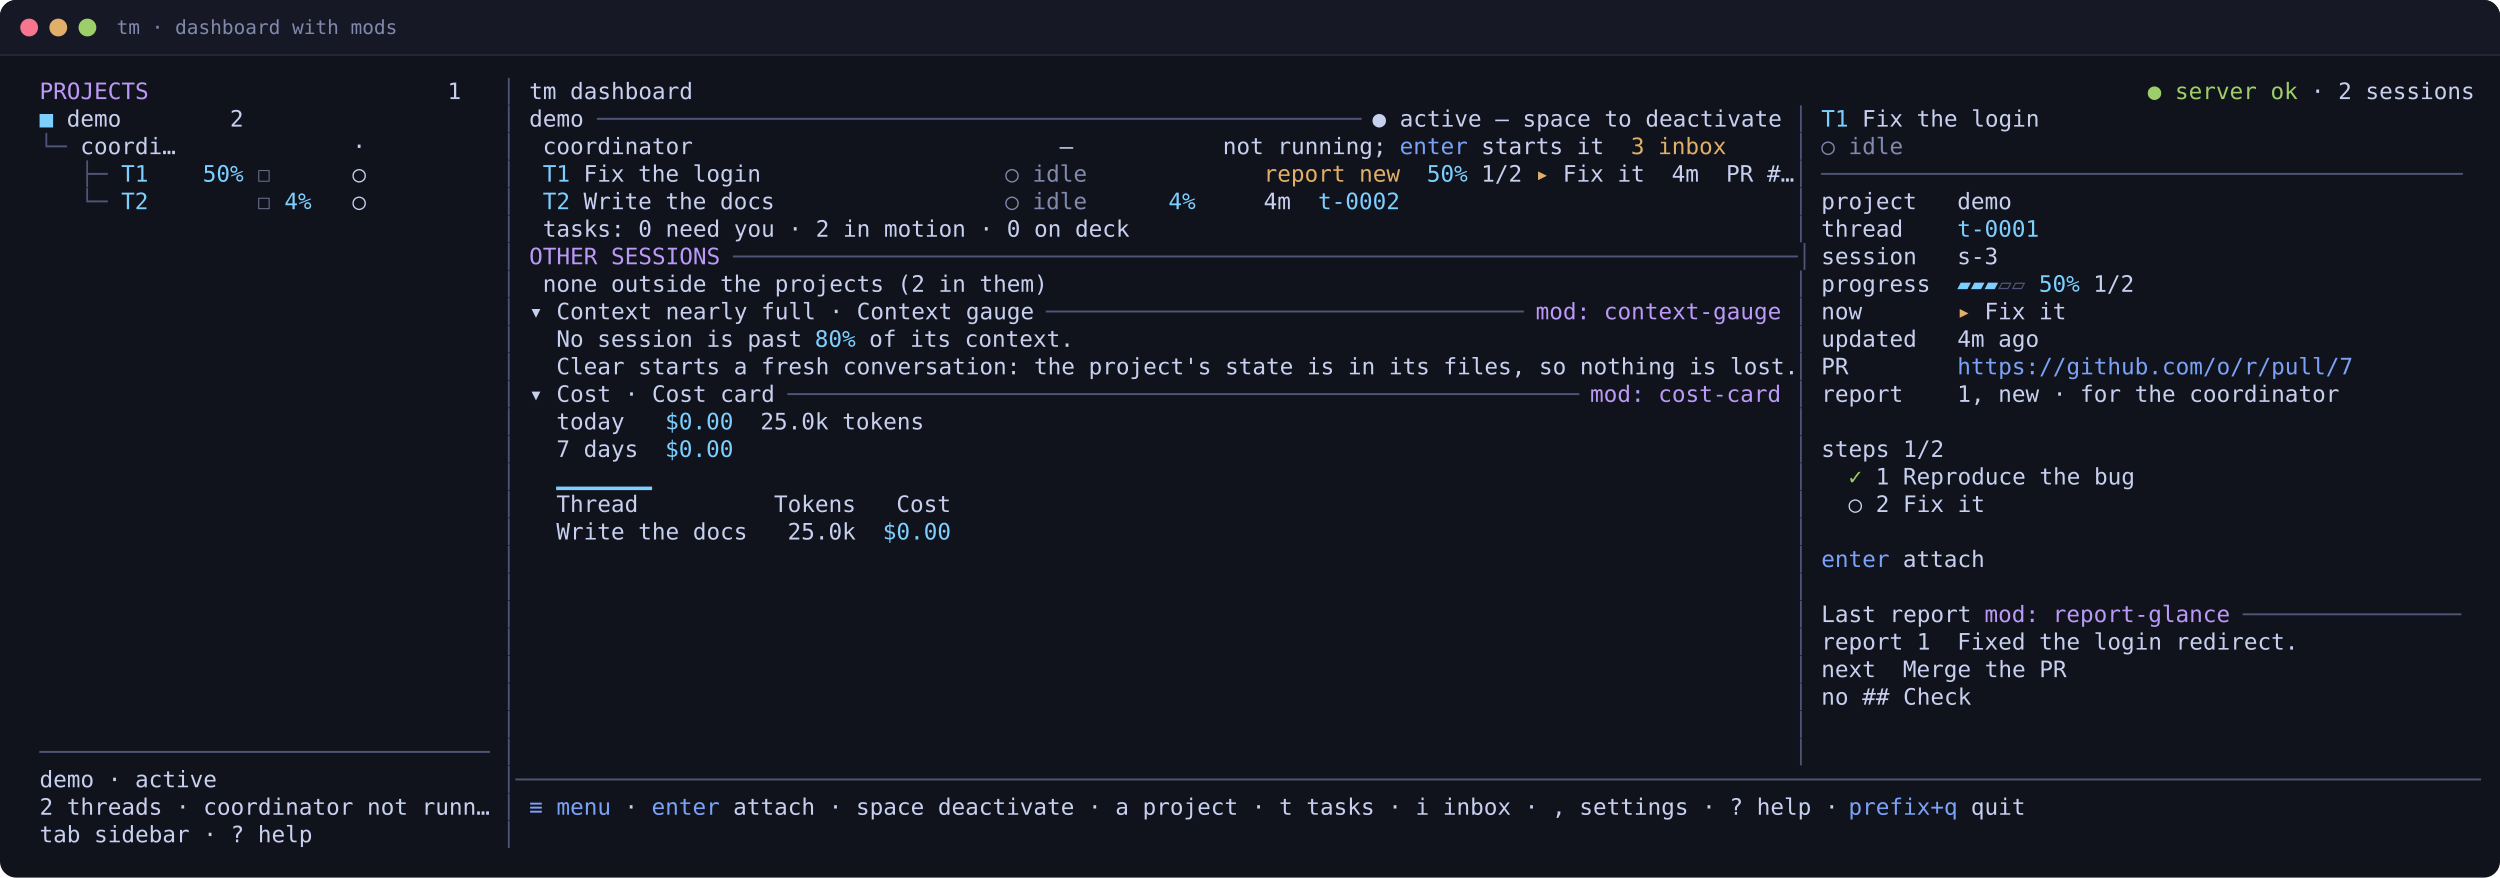
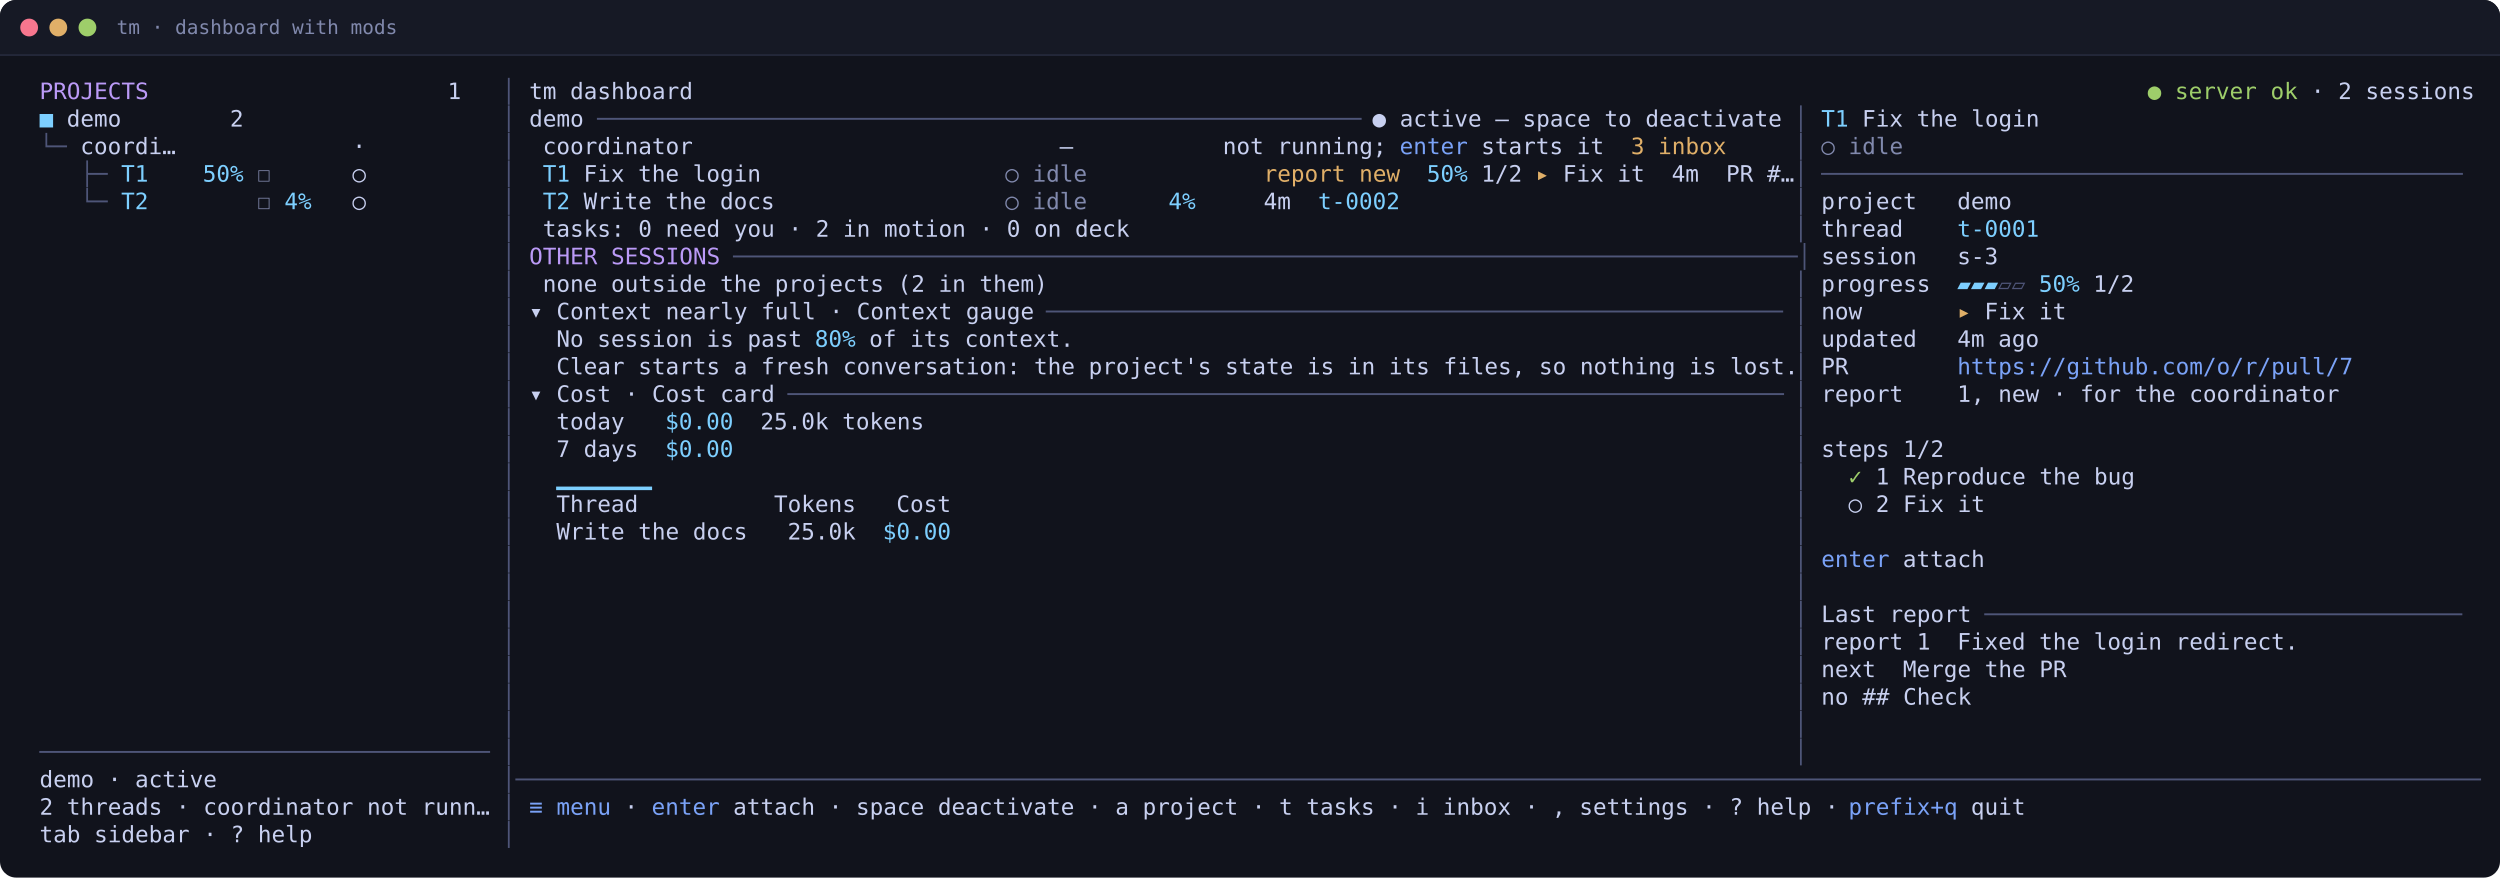
<svg xmlns="http://www.w3.org/2000/svg" width="1544" height="542" viewBox="0 0 1544 542" role="img" aria-labelledby="t">
  <style>text{font:14px ui-monospace,SFMono-Regular,Menlo,Consolas,'DejaVu Sans Mono','Liberation Mono',monospace;white-space:pre}</style>
  <rect width="1544" height="542" rx="10" fill="#11131c" />
  <rect width="1544" height="34" rx="10" fill="#161925" />
  <rect y="24" width="1544" height="10" fill="#161925" />
  <line x1="0" y1="34" x2="1544" y2="34" stroke="#262a3d" />
  <circle cx="18" cy="17" r="5.5" fill="#f7768e" />
  <circle cx="36" cy="17" r="5.5" fill="#e0af68" />
  <circle cx="54" cy="17" r="5.5" fill="#9ece6a" />
  <text x="72" y="21" fill="#8189ad" style="font-size:12px">tm · dashboard with mods</text>
  <text x="24.4" y="61.2" fill="#bb9af7" font-weight="700" textLength="67.2" lengthAdjust="spacingAndGlyphs">PROJECTS</text>
  <text x="276.4" y="61.2" fill="#c8d0f0">1</text>
  <text x="310.0" y="61.2" fill="#4e5578">│</text>
  <text x="326.8" y="61.2" fill="#c8d0f0" font-weight="700" textLength="100.8" lengthAdjust="spacingAndGlyphs">tm dashboard</text>
  <text x="1326.4" y="61.2" fill="#9ece6a" textLength="92.4" lengthAdjust="spacingAndGlyphs">● server ok</text>
  <text x="1427.2" y="61.2" fill="#c8d0f0" textLength="100.8" lengthAdjust="spacingAndGlyphs">· 2 sessions</text>
  <text x="24.4" y="78.2" fill="#7dcfff">■</text>
  <text x="41.2" y="78.2" fill="#c8d0f0" textLength="33.6" lengthAdjust="spacingAndGlyphs">demo</text>
  <text x="142.0" y="78.2" fill="#c8d0f0">2</text>
  <text x="310.0" y="78.2" fill="#4e5578">│</text>
  <text x="326.8" y="78.2" fill="#c8d0f0" textLength="33.6" lengthAdjust="spacingAndGlyphs">demo</text>
  <text x="368.8" y="78.2" fill="#4e5578" textLength="470.4" lengthAdjust="spacingAndGlyphs">────────────────────────────────────────────────────────</text>
  <text x="847.6" y="78.2" fill="#c8d0f0" textLength="252.0" lengthAdjust="spacingAndGlyphs">● active — space to deactivate</text>
  <text x="1108.0" y="78.2" fill="#4e5578">│</text>
  <text x="1124.8" y="78.2" fill="#7dcfff" font-weight="700" textLength="16.8" lengthAdjust="spacingAndGlyphs">T1</text>
  <text x="1150.0" y="78.2" fill="#c8d0f0" textLength="109.2" lengthAdjust="spacingAndGlyphs">Fix the login</text>
  <text x="24.4" y="95.2" fill="#4e5578" textLength="16.8" lengthAdjust="spacingAndGlyphs">└─</text>
  <text x="49.6" y="95.2" fill="#c8d0f0" textLength="58.8" lengthAdjust="spacingAndGlyphs">coordi…</text>
  <text x="217.6" y="95.2" fill="#c8d0f0">·</text>
  <text x="310.0" y="95.2" fill="#4e5578">│</text>
  <text x="335.2" y="95.2" fill="#c8d0f0" textLength="92.4" lengthAdjust="spacingAndGlyphs">coordinator</text>
  <text x="654.4" y="95.2" fill="#c8d0f0">—</text>
  <text x="755.2" y="95.2" fill="#c8d0f0" textLength="100.8" lengthAdjust="spacingAndGlyphs">not running;</text>
  <text x="864.4" y="95.2" fill="#7aa2f7" textLength="42.0" lengthAdjust="spacingAndGlyphs">enter</text>
  <text x="914.8" y="95.2" fill="#c8d0f0" textLength="75.6" lengthAdjust="spacingAndGlyphs">starts it</text>
  <text x="1007.2" y="95.2" fill="#e0af68" textLength="58.8" lengthAdjust="spacingAndGlyphs">3 inbox</text>
  <text x="1108.0" y="95.2" fill="#4e5578">│</text>
  <text x="1124.8" y="95.2" fill="#8189ad" textLength="50.4" lengthAdjust="spacingAndGlyphs">○ idle</text>
  <text x="49.6" y="112.2" fill="#4e5578" textLength="16.8" lengthAdjust="spacingAndGlyphs">├─</text>
  <text x="74.8" y="112.2" fill="#7dcfff" font-weight="700" textLength="16.8" lengthAdjust="spacingAndGlyphs">T1</text>
  <text x="125.2" y="112.2" fill="#7dcfff" textLength="25.2" lengthAdjust="spacingAndGlyphs">50%</text>
  <text x="158.8" y="112.2" fill="#8189ad">☐</text>
  <text x="217.6" y="112.2" fill="#c8d0f0">○</text>
  <text x="310.0" y="112.2" fill="#4e5578">│</text>
  <text x="335.2" y="112.2" fill="#7dcfff" font-weight="700" textLength="16.8" lengthAdjust="spacingAndGlyphs">T1</text>
  <text x="360.4" y="112.2" fill="#c8d0f0" textLength="109.2" lengthAdjust="spacingAndGlyphs">Fix the login</text>
  <text x="620.8" y="112.2" fill="#8189ad" textLength="50.4" lengthAdjust="spacingAndGlyphs">○ idle</text>
  <text x="780.4" y="112.2" fill="#e0af68" textLength="84.0" lengthAdjust="spacingAndGlyphs">report new</text>
  <text x="881.2" y="112.2" fill="#7dcfff" textLength="25.2" lengthAdjust="spacingAndGlyphs">50%</text>
  <text x="914.8" y="112.2" fill="#c8d0f0" textLength="25.2" lengthAdjust="spacingAndGlyphs">1/2</text>
  <text x="948.4" y="112.2" fill="#e0af68">▸</text>
  <text x="965.2" y="112.2" fill="#c8d0f0" textLength="50.4" lengthAdjust="spacingAndGlyphs">Fix it</text>
  <text x="1032.4" y="112.2" fill="#c8d0f0" textLength="16.8" lengthAdjust="spacingAndGlyphs">4m</text>
  <text x="1066.0" y="112.2" fill="#c8d0f0" textLength="42.0" lengthAdjust="spacingAndGlyphs">PR #…</text>
  <text x="1108.0" y="112.2" fill="#4e5578">│</text>
  <text x="1124.8" y="112.2" fill="#4e5578" textLength="394.8" lengthAdjust="spacingAndGlyphs">───────────────────────────────────────────────</text>
  <text x="49.6" y="129.2" fill="#4e5578" textLength="16.8" lengthAdjust="spacingAndGlyphs">└─</text>
  <text x="74.8" y="129.2" fill="#7dcfff" font-weight="700" textLength="16.8" lengthAdjust="spacingAndGlyphs">T2</text>
  <text x="158.8" y="129.2" fill="#8189ad">☐</text>
  <text x="175.6" y="129.2" fill="#7dcfff" textLength="16.8" lengthAdjust="spacingAndGlyphs">4%</text>
  <text x="217.6" y="129.2" fill="#c8d0f0">○</text>
  <text x="310.0" y="129.2" fill="#4e5578">│</text>
  <text x="335.2" y="129.2" fill="#7dcfff" font-weight="700" textLength="16.8" lengthAdjust="spacingAndGlyphs">T2</text>
  <text x="360.4" y="129.2" fill="#c8d0f0" textLength="117.6" lengthAdjust="spacingAndGlyphs">Write the docs</text>
  <text x="620.8" y="129.2" fill="#8189ad" textLength="50.4" lengthAdjust="spacingAndGlyphs">○ idle</text>
  <text x="721.6" y="129.2" fill="#7dcfff" textLength="16.8" lengthAdjust="spacingAndGlyphs">4%</text>
  <text x="780.4" y="129.2" fill="#c8d0f0" textLength="16.8" lengthAdjust="spacingAndGlyphs">4m</text>
  <text x="814.0" y="129.2" fill="#7dcfff" font-weight="700" textLength="50.4" lengthAdjust="spacingAndGlyphs">t-0002</text>
  <text x="1108.0" y="129.2" fill="#4e5578">│</text>
  <text x="1124.8" y="129.2" fill="#c8d0f0" textLength="58.8" lengthAdjust="spacingAndGlyphs">project</text>
  <text x="1208.8" y="129.2" fill="#c8d0f0" textLength="33.6" lengthAdjust="spacingAndGlyphs">demo</text>
  <text x="310.0" y="146.2" fill="#4e5578">│</text>
  <text x="335.2" y="146.2" fill="#c8d0f0" textLength="361.2" lengthAdjust="spacingAndGlyphs">tasks: 0 need you · 2 in motion · 0 on deck</text>
  <text x="1108.0" y="146.2" fill="#4e5578">│</text>
  <text x="1124.8" y="146.2" fill="#c8d0f0" textLength="50.4" lengthAdjust="spacingAndGlyphs">thread</text>
  <text x="1208.8" y="146.2" fill="#7dcfff" font-weight="700" textLength="50.4" lengthAdjust="spacingAndGlyphs">t-0001</text>
  <text x="310.0" y="163.2" fill="#4e5578">│</text>
  <text x="326.8" y="163.2" fill="#bb9af7" font-weight="700" textLength="117.6" lengthAdjust="spacingAndGlyphs">OTHER SESSIONS</text>
  <text x="452.8" y="163.2" fill="#4e5578" textLength="663.6" lengthAdjust="spacingAndGlyphs">──────────────────────────────────────────────────────────────────────────────│</text>
  <text x="1124.8" y="163.2" fill="#c8d0f0" textLength="58.8" lengthAdjust="spacingAndGlyphs">session</text>
  <text x="1208.8" y="163.2" fill="#c8d0f0" textLength="25.2" lengthAdjust="spacingAndGlyphs">s-3</text>
  <text x="310.0" y="180.2" fill="#4e5578">│</text>
  <text x="335.2" y="180.2" fill="#c8d0f0" textLength="310.8" lengthAdjust="spacingAndGlyphs">none outside the projects (2 in them)</text>
  <text x="1108.0" y="180.2" fill="#4e5578">│</text>
  <text x="1124.8" y="180.2" fill="#c8d0f0" textLength="67.2" lengthAdjust="spacingAndGlyphs">progress</text>
  <text x="1208.8" y="180.2" fill="#7dcfff" textLength="25.2" lengthAdjust="spacingAndGlyphs">▰▰▰</text>
  <text x="1234.0" y="180.2" fill="#4e5578" textLength="16.8" lengthAdjust="spacingAndGlyphs">▱▱</text>
  <text x="1259.2" y="180.2" fill="#7dcfff" textLength="25.2" lengthAdjust="spacingAndGlyphs">50%</text>
  <text x="1292.8" y="180.2" fill="#c8d0f0" textLength="25.2" lengthAdjust="spacingAndGlyphs">1/2</text>
  <text x="310.0" y="197.2" fill="#4e5578">│</text>
  <text x="326.8" y="197.2" fill="#c8d0f0" textLength="310.8" lengthAdjust="spacingAndGlyphs">▾ Context nearly full · Context gauge</text>
-   <text x="646.0" y="197.2" fill="#4e5578" textLength="294.0" lengthAdjust="spacingAndGlyphs">───────────────────────────────────</text>
-   <text x="948.4" y="197.2" fill="#bb9af7" textLength="151.2" lengthAdjust="spacingAndGlyphs">mod: context-gauge</text>
+   <text x="646.0" y="197.2" fill="#4e5578" textLength="453.6" lengthAdjust="spacingAndGlyphs">──────────────────────────────────────────────────────</text>
  <text x="1108.0" y="197.2" fill="#4e5578">│</text>
  <text x="1124.8" y="197.2" fill="#c8d0f0" textLength="25.2" lengthAdjust="spacingAndGlyphs">now</text>
  <text x="1208.8" y="197.2" fill="#e0af68">▸</text>
  <text x="1225.6" y="197.2" fill="#c8d0f0" textLength="50.4" lengthAdjust="spacingAndGlyphs">Fix it</text>
  <text x="310.0" y="214.2" fill="#4e5578">│</text>
  <text x="343.6" y="214.2" fill="#c8d0f0" textLength="151.2" lengthAdjust="spacingAndGlyphs">No session is past</text>
  <text x="503.2" y="214.2" fill="#7dcfff" textLength="25.2" lengthAdjust="spacingAndGlyphs">80%</text>
  <text x="536.8" y="214.2" fill="#c8d0f0" textLength="126.0" lengthAdjust="spacingAndGlyphs">of its context.</text>
  <text x="1108.0" y="214.2" fill="#4e5578">│</text>
  <text x="1124.8" y="214.2" fill="#c8d0f0" textLength="58.8" lengthAdjust="spacingAndGlyphs">updated</text>
  <text x="1208.8" y="214.2" fill="#c8d0f0" textLength="50.4" lengthAdjust="spacingAndGlyphs">4m ago</text>
  <text x="310.0" y="231.2" fill="#4e5578">│</text>
  <text x="343.6" y="231.2" fill="#c8d0f0" textLength="764.4" lengthAdjust="spacingAndGlyphs">Clear starts a fresh conversation: the project's state is in its files, so nothing is lost.</text>
  <text x="1108.0" y="231.2" fill="#4e5578">│</text>
  <text x="1124.8" y="231.2" fill="#c8d0f0" textLength="16.8" lengthAdjust="spacingAndGlyphs">PR</text>
  <text x="1208.8" y="231.2" fill="#7aa2f7" textLength="243.6" lengthAdjust="spacingAndGlyphs">https://github.com/o/r/pull/7</text>
  <text x="310.0" y="248.2" fill="#4e5578">│</text>
  <text x="326.8" y="248.2" fill="#c8d0f0" textLength="151.2" lengthAdjust="spacingAndGlyphs">▾ Cost · Cost card</text>
-   <text x="486.4" y="248.2" fill="#4e5578" textLength="487.2" lengthAdjust="spacingAndGlyphs">──────────────────────────────────────────────────────────</text>
-   <text x="982.0" y="248.2" fill="#bb9af7" textLength="117.6" lengthAdjust="spacingAndGlyphs">mod: cost-card</text>
+   <text x="486.4" y="248.2" fill="#4e5578" textLength="613.2" lengthAdjust="spacingAndGlyphs">─────────────────────────────────────────────────────────────────────────</text>
  <text x="1108.0" y="248.2" fill="#4e5578">│</text>
  <text x="1124.8" y="248.2" fill="#c8d0f0" textLength="50.4" lengthAdjust="spacingAndGlyphs">report</text>
  <text x="1208.8" y="248.2" fill="#c8d0f0" textLength="235.2" lengthAdjust="spacingAndGlyphs">1, new · for the coordinator</text>
  <text x="310.0" y="265.2" fill="#4e5578">│</text>
  <text x="343.6" y="265.2" fill="#c8d0f0" textLength="42.0" lengthAdjust="spacingAndGlyphs">today</text>
  <text x="410.8" y="265.2" fill="#7dcfff" textLength="42.0" lengthAdjust="spacingAndGlyphs">$0.00</text>
  <text x="469.6" y="265.2" fill="#c8d0f0" textLength="100.8" lengthAdjust="spacingAndGlyphs">25.0k tokens</text>
  <text x="1108.0" y="265.2" fill="#4e5578">│</text>
  <text x="310.0" y="282.2" fill="#4e5578">│</text>
  <text x="343.6" y="282.2" fill="#c8d0f0" textLength="50.4" lengthAdjust="spacingAndGlyphs">7 days</text>
  <text x="410.8" y="282.2" fill="#7dcfff" textLength="42.0" lengthAdjust="spacingAndGlyphs">$0.00</text>
  <text x="1108.0" y="282.2" fill="#4e5578">│</text>
  <text x="1124.8" y="282.2" fill="#c8d0f0" textLength="75.6" lengthAdjust="spacingAndGlyphs">steps 1/2</text>
  <text x="310.0" y="299.2" fill="#4e5578">│</text>
  <text x="343.6" y="299.2" fill="#7dcfff" textLength="58.8" lengthAdjust="spacingAndGlyphs">▁▁▁▁▁▁▁</text>
  <text x="1108.0" y="299.2" fill="#4e5578">│</text>
  <text x="1141.6" y="299.2" fill="#9ece6a">✓</text>
  <text x="1158.4" y="299.2" fill="#c8d0f0" textLength="159.6" lengthAdjust="spacingAndGlyphs">1 Reproduce the bug</text>
  <text x="310.0" y="316.2" fill="#4e5578">│</text>
  <text x="343.6" y="316.2" fill="#c8d0f0" textLength="50.4" lengthAdjust="spacingAndGlyphs">Thread</text>
  <text x="478.0" y="316.2" fill="#c8d0f0" textLength="50.4" lengthAdjust="spacingAndGlyphs">Tokens</text>
  <text x="553.6" y="316.2" fill="#c8d0f0" textLength="33.6" lengthAdjust="spacingAndGlyphs">Cost</text>
  <text x="1108.0" y="316.2" fill="#4e5578">│</text>
  <text x="1141.6" y="316.2" fill="#c8d0f0" textLength="84.0" lengthAdjust="spacingAndGlyphs">○ 2 Fix it</text>
  <text x="310.0" y="333.2" fill="#4e5578">│</text>
  <text x="343.6" y="333.2" fill="#c8d0f0" textLength="117.6" lengthAdjust="spacingAndGlyphs">Write the docs</text>
  <text x="486.4" y="333.2" fill="#c8d0f0" textLength="42.0" lengthAdjust="spacingAndGlyphs">25.0k</text>
  <text x="545.2" y="333.2" fill="#7dcfff" textLength="42.0" lengthAdjust="spacingAndGlyphs">$0.00</text>
  <text x="1108.0" y="333.2" fill="#4e5578">│</text>
  <text x="310.0" y="350.2" fill="#4e5578">│</text>
  <text x="1108.0" y="350.2" fill="#4e5578">│</text>
  <text x="1124.8" y="350.2" fill="#7aa2f7" textLength="42.0" lengthAdjust="spacingAndGlyphs">enter</text>
  <text x="1175.2" y="350.2" fill="#c8d0f0" textLength="50.4" lengthAdjust="spacingAndGlyphs">attach</text>
  <text x="310.0" y="367.2" fill="#4e5578">│</text>
  <text x="1108.0" y="367.2" fill="#4e5578">│</text>
  <text x="310.0" y="384.2" fill="#4e5578">│</text>
  <text x="1108.0" y="384.2" fill="#4e5578">│</text>
  <text x="1124.8" y="384.2" fill="#c8d0f0" textLength="92.4" lengthAdjust="spacingAndGlyphs">Last report</text>
-   <text x="1225.6" y="384.2" fill="#bb9af7" textLength="151.2" lengthAdjust="spacingAndGlyphs">mod: report-glance</text>
-   <text x="1385.2" y="384.2" fill="#4e5578" textLength="134.4" lengthAdjust="spacingAndGlyphs">────────────────</text>
+   <text x="1225.6" y="384.2" fill="#4e5578" textLength="294.0" lengthAdjust="spacingAndGlyphs">───────────────────────────────────</text>
  <text x="310.0" y="401.2" fill="#4e5578">│</text>
  <text x="1108.0" y="401.2" fill="#4e5578">│</text>
  <text x="1124.8" y="401.2" fill="#c8d0f0" textLength="67.2" lengthAdjust="spacingAndGlyphs">report 1</text>
  <text x="1208.8" y="401.2" fill="#c8d0f0" textLength="210.0" lengthAdjust="spacingAndGlyphs">Fixed the login redirect.</text>
  <text x="310.0" y="418.2" fill="#4e5578">│</text>
  <text x="1108.0" y="418.2" fill="#4e5578">│</text>
  <text x="1124.8" y="418.2" fill="#c8d0f0" textLength="33.6" lengthAdjust="spacingAndGlyphs">next</text>
  <text x="1175.2" y="418.2" fill="#c8d0f0" textLength="100.8" lengthAdjust="spacingAndGlyphs">Merge the PR</text>
  <text x="310.0" y="435.2" fill="#4e5578">│</text>
  <text x="1108.0" y="435.2" fill="#4e5578">│</text>
  <text x="1124.8" y="435.2" fill="#c8d0f0" textLength="92.4" lengthAdjust="spacingAndGlyphs">no ## Check</text>
  <text x="310.0" y="452.2" fill="#4e5578">│</text>
  <text x="1108.0" y="452.2" fill="#4e5578">│</text>
  <text x="24.4" y="469.2" fill="#4e5578" textLength="277.2" lengthAdjust="spacingAndGlyphs">─────────────────────────────────</text>
  <text x="310.0" y="469.2" fill="#4e5578">│</text>
  <text x="1108.0" y="469.2" fill="#4e5578">│</text>
  <text x="24.4" y="486.2" fill="#c8d0f0" textLength="109.2" lengthAdjust="spacingAndGlyphs">demo · active</text>
  <text x="310.0" y="486.2" fill="#4e5578" textLength="1218.0" lengthAdjust="spacingAndGlyphs">│────────────────────────────────────────────────────────────────────────────────────────────────────────────────────────────────────────────────</text>
  <text x="24.4" y="503.2" fill="#c8d0f0" textLength="277.2" lengthAdjust="spacingAndGlyphs">2 threads · coordinator not runn…</text>
  <text x="310.0" y="503.2" fill="#4e5578">│</text>
  <text x="326.8" y="503.2" fill="#7aa2f7" textLength="50.4" lengthAdjust="spacingAndGlyphs">≡ menu</text>
  <text x="385.6" y="503.2" fill="#c8d0f0">·</text>
  <text x="402.4" y="503.2" fill="#7aa2f7" textLength="42.0" lengthAdjust="spacingAndGlyphs">enter</text>
  <text x="452.8" y="503.2" fill="#c8d0f0" textLength="680.4" lengthAdjust="spacingAndGlyphs">attach · space deactivate · a project · t tasks · i inbox · , settings · ? help ·</text>
  <text x="1141.6" y="503.2" fill="#7aa2f7" textLength="67.2" lengthAdjust="spacingAndGlyphs">prefix+q</text>
  <text x="1217.2" y="503.2" fill="#c8d0f0" textLength="33.6" lengthAdjust="spacingAndGlyphs">quit</text>
  <text x="24.4" y="520.2" fill="#c8d0f0" textLength="168.0" lengthAdjust="spacingAndGlyphs">tab sidebar · ? help</text>
  <text x="310.0" y="520.2" fill="#4e5578">│</text>
</svg>
